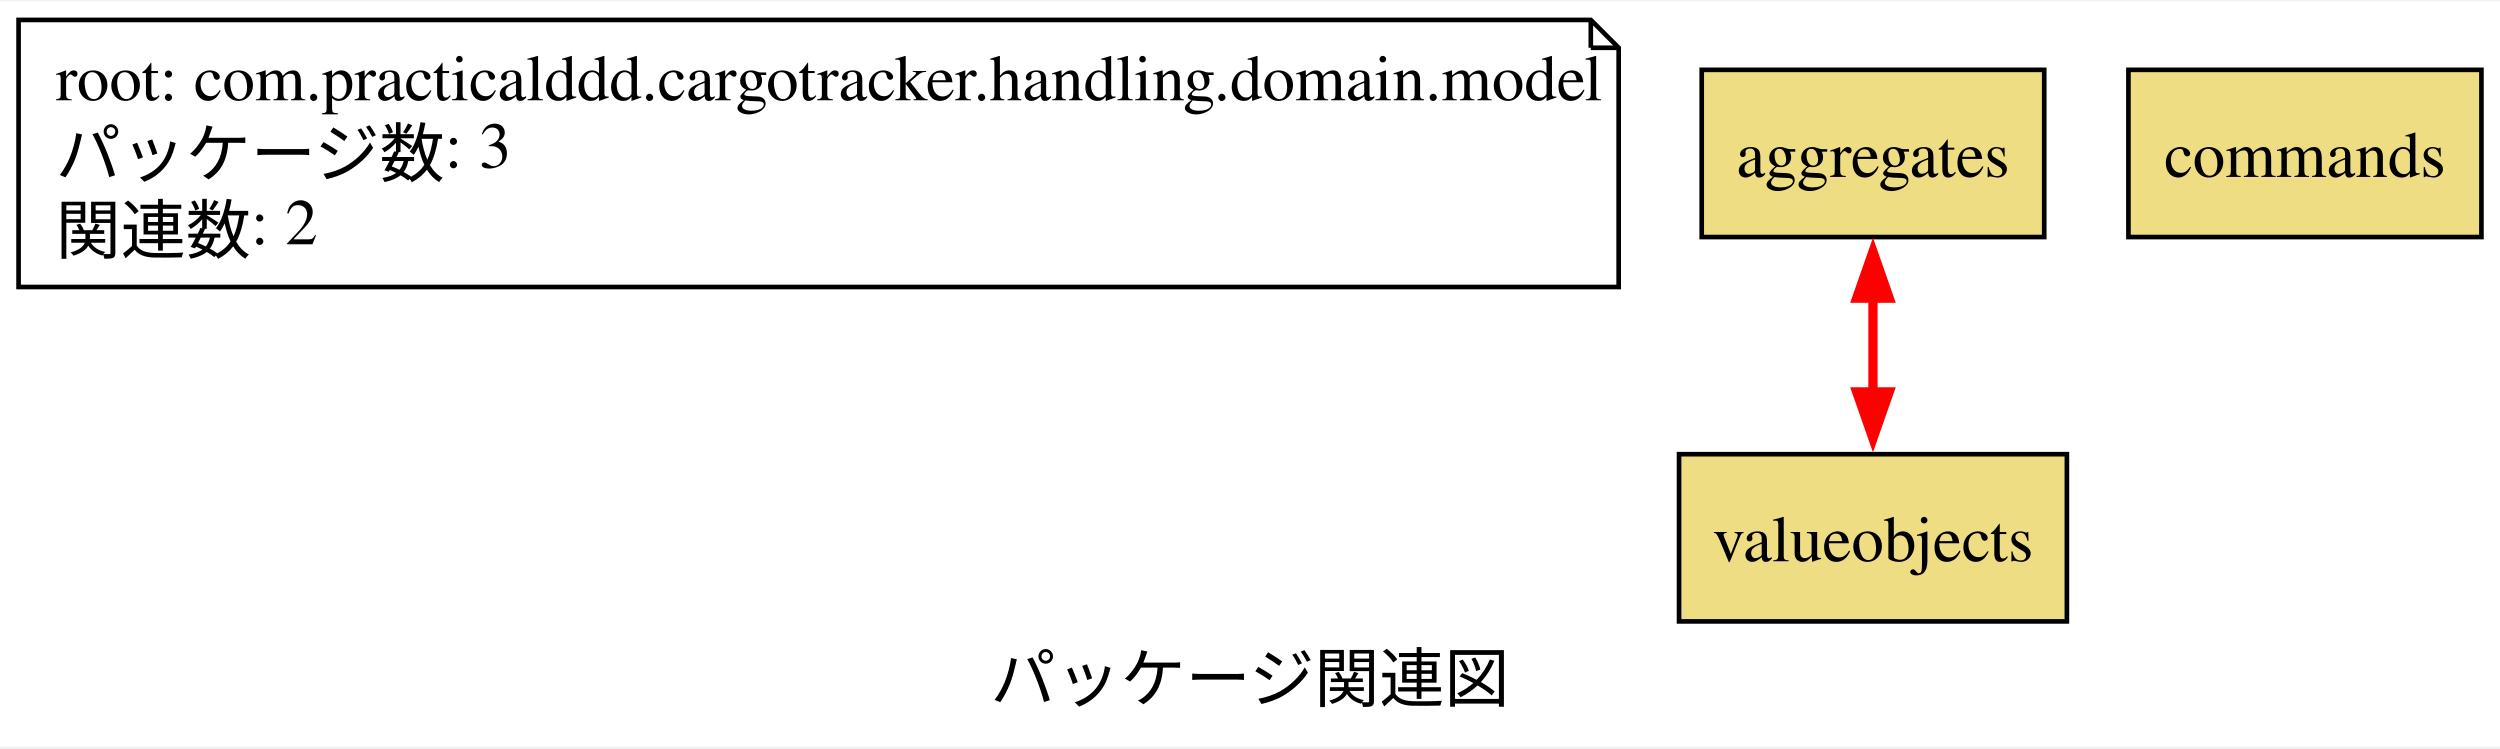
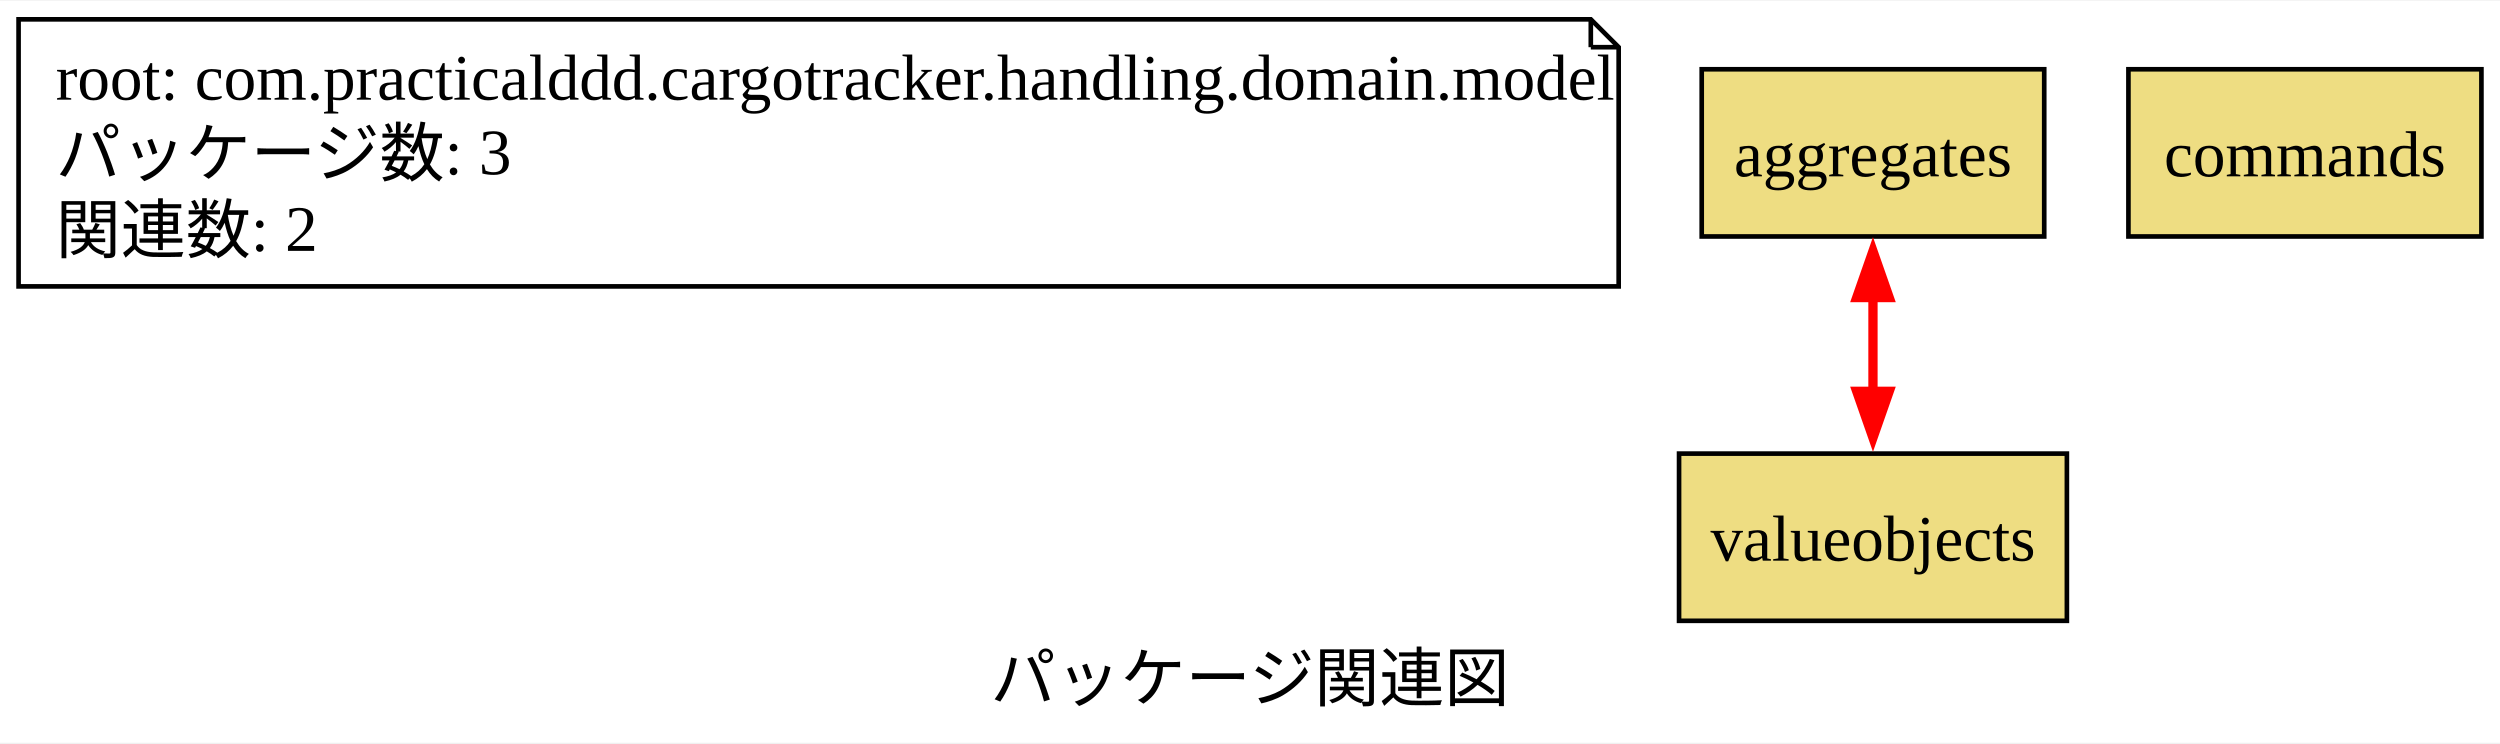
- <svg xmlns="http://www.w3.org/2000/svg" xmlns:xlink="http://www.w3.org/1999/xlink" width="538pt" height="161pt" viewBox="0.00 0.00 538.25 160.50">
-   <g id="graph0" class="graph" transform="scale(1 1) rotate(0) translate(4 156.5)">
-     <polygon fill="white" stroke="none" points="-4,4 -4,-156.5 534.25,-156.5 534.25,4 -4,4" />
-     <text text-anchor="middle" x="265.12" y="-5.7" font-family="Times,serif" font-size="14.00">パッケージ関連図</text>
+ <svg xmlns="http://www.w3.org/2000/svg" xmlns:xlink="http://www.w3.org/1999/xlink" width="538pt" height="160pt" viewBox="0.00 0.00 538.25 159.75">
+   <g id="graph0" class="graph" transform="scale(1 1) rotate(0) translate(4 155.75)">
+     <polygon fill="white" stroke="none" points="-4,4 -4,-155.75 534.25,-155.75 534.25,4 -4,4" />
+     <text text-anchor="middle" x="265.12" y="-4.95" font-family="Times New Roman,serif" font-size="14.00">パッケージ関連図</text>
    <g id="node1" class="node">
-       <polygon fill="none" stroke="black" points="338.5,-152.5 0,-152.5 0,-95 344.5,-95 344.5,-146.5 338.5,-152.5" />
-       <polyline fill="none" stroke="black" points="338.5,-152.5 338.5,-146.5" />
-       <polyline fill="none" stroke="black" points="344.5,-146.5 338.5,-146.5" />
-       <text text-anchor="start" x="8" y="-135.2" font-family="Times,serif" font-size="14.00">root: com.practicalddd.cargotracker.handling.domain.model</text>
-       <text text-anchor="start" x="8" y="-118.7" font-family="Times,serif" font-size="14.00">パッケージ数: 3</text>
-       <text text-anchor="start" x="8" y="-102.2" font-family="Times,serif" font-size="14.00">関連数: 2</text>
+       <polygon fill="none" stroke="black" points="338.5,-151.75 0,-151.75 0,-94.25 344.5,-94.25 344.5,-145.75 338.5,-151.75" />
+       <polyline fill="none" stroke="black" points="338.5,-151.75 338.5,-145.75" />
+       <polyline fill="none" stroke="black" points="344.5,-145.75 338.5,-145.75" />
+       <text text-anchor="start" x="8" y="-134.45" font-family="Times New Roman,serif" font-size="14.00">root: com.practicalddd.cargotracker.handling.domain.model</text>
+       <text text-anchor="start" x="8" y="-117.95" font-family="Times New Roman,serif" font-size="14.00">パッケージ数: 3</text>
+       <text text-anchor="start" x="8" y="-101.45" font-family="Times New Roman,serif" font-size="14.00">関連数: 2</text>
    </g>
    <g id="node2" class="node">
      <g id="a_node2">
        <a xlink:href="./domain.html#com.practicalddd.cargotracker.handling.domain.model.aggregates" xlink:title="aggregates">
-           <polygon fill="#eedd82" stroke="black" points="436.12,-141.75 362.38,-141.75 362.38,-105.75 436.12,-105.75 436.12,-141.75" />
-           <text text-anchor="middle" x="399.25" y="-118.7" font-family="Times,serif" font-size="14.00">aggregates</text>
+           <polygon fill="#eedd82" stroke="black" points="436.12,-141 362.38,-141 362.38,-105 436.12,-105 436.12,-141" />
+           <text text-anchor="middle" x="399.25" y="-117.95" font-family="Times New Roman,serif" font-size="14.00">aggregates</text>
        </a>
      </g>
    </g>
    <g id="node3" class="node">
      <g id="a_node3">
        <a xlink:href="./domain.html#com.practicalddd.cargotracker.handling.domain.model.valueobjects" xlink:title="valueobjects">
-           <polygon fill="#eedd82" stroke="black" points="441,-59 357.5,-59 357.5,-23 441,-23 441,-59" />
-           <text text-anchor="middle" x="399.25" y="-35.95" font-family="Times,serif" font-size="14.00">valueobjects</text>
+           <polygon fill="#eedd82" stroke="black" points="441,-58.25 357.5,-58.25 357.5,-22.25 441,-22.25 441,-58.25" />
+           <text text-anchor="middle" x="399.25" y="-35.2" font-family="Times New Roman,serif" font-size="14.00">valueobjects</text>
        </a>
      </g>
    </g>
    <g id="edge1" class="edge">
-       <path fill="none" stroke="red" stroke-width="2" d="M399.25,-94.21C399.25,-86.59 399.25,-78.34 399.25,-70.7" />
-       <polygon fill="red" stroke="red" stroke-width="2" points="395.75,-92.6 399.25,-102.6 402.75,-92.6 395.75,-92.6" />
-       <polygon fill="red" stroke="red" stroke-width="2" points="402.75,-72.41 399.25,-62.41 395.75,-72.41 402.75,-72.41" />
+       <path fill="none" stroke="red" stroke-width="2" d="M399.25,-93.46C399.25,-85.84 399.25,-77.59 399.25,-69.95" />
+       <polygon fill="red" stroke="red" stroke-width="2" points="395.75,-91.85 399.25,-101.85 402.75,-91.85 395.75,-91.85" />
+       <polygon fill="red" stroke="red" stroke-width="2" points="402.75,-71.66 399.25,-61.66 395.75,-71.66 402.75,-71.66" />
    </g>
    <g id="node4" class="node">
      <g id="a_node4">
        <a xlink:href="./domain.html#com.practicalddd.cargotracker.handling.domain.model.commands" xlink:title="commands">
-           <polygon fill="#eedd82" stroke="black" points="530.25,-141.75 454.25,-141.75 454.25,-105.75 530.25,-105.75 530.25,-141.75" />
-           <text text-anchor="middle" x="492.25" y="-118.7" font-family="Times,serif" font-size="14.00">commands</text>
+           <polygon fill="#eedd82" stroke="black" points="530.25,-141 454.25,-141 454.25,-105 530.25,-105 530.25,-141" />
+           <text text-anchor="middle" x="492.25" y="-117.95" font-family="Times New Roman,serif" font-size="14.00">commands</text>
        </a>
      </g>
    </g>
  </g>
</svg>
